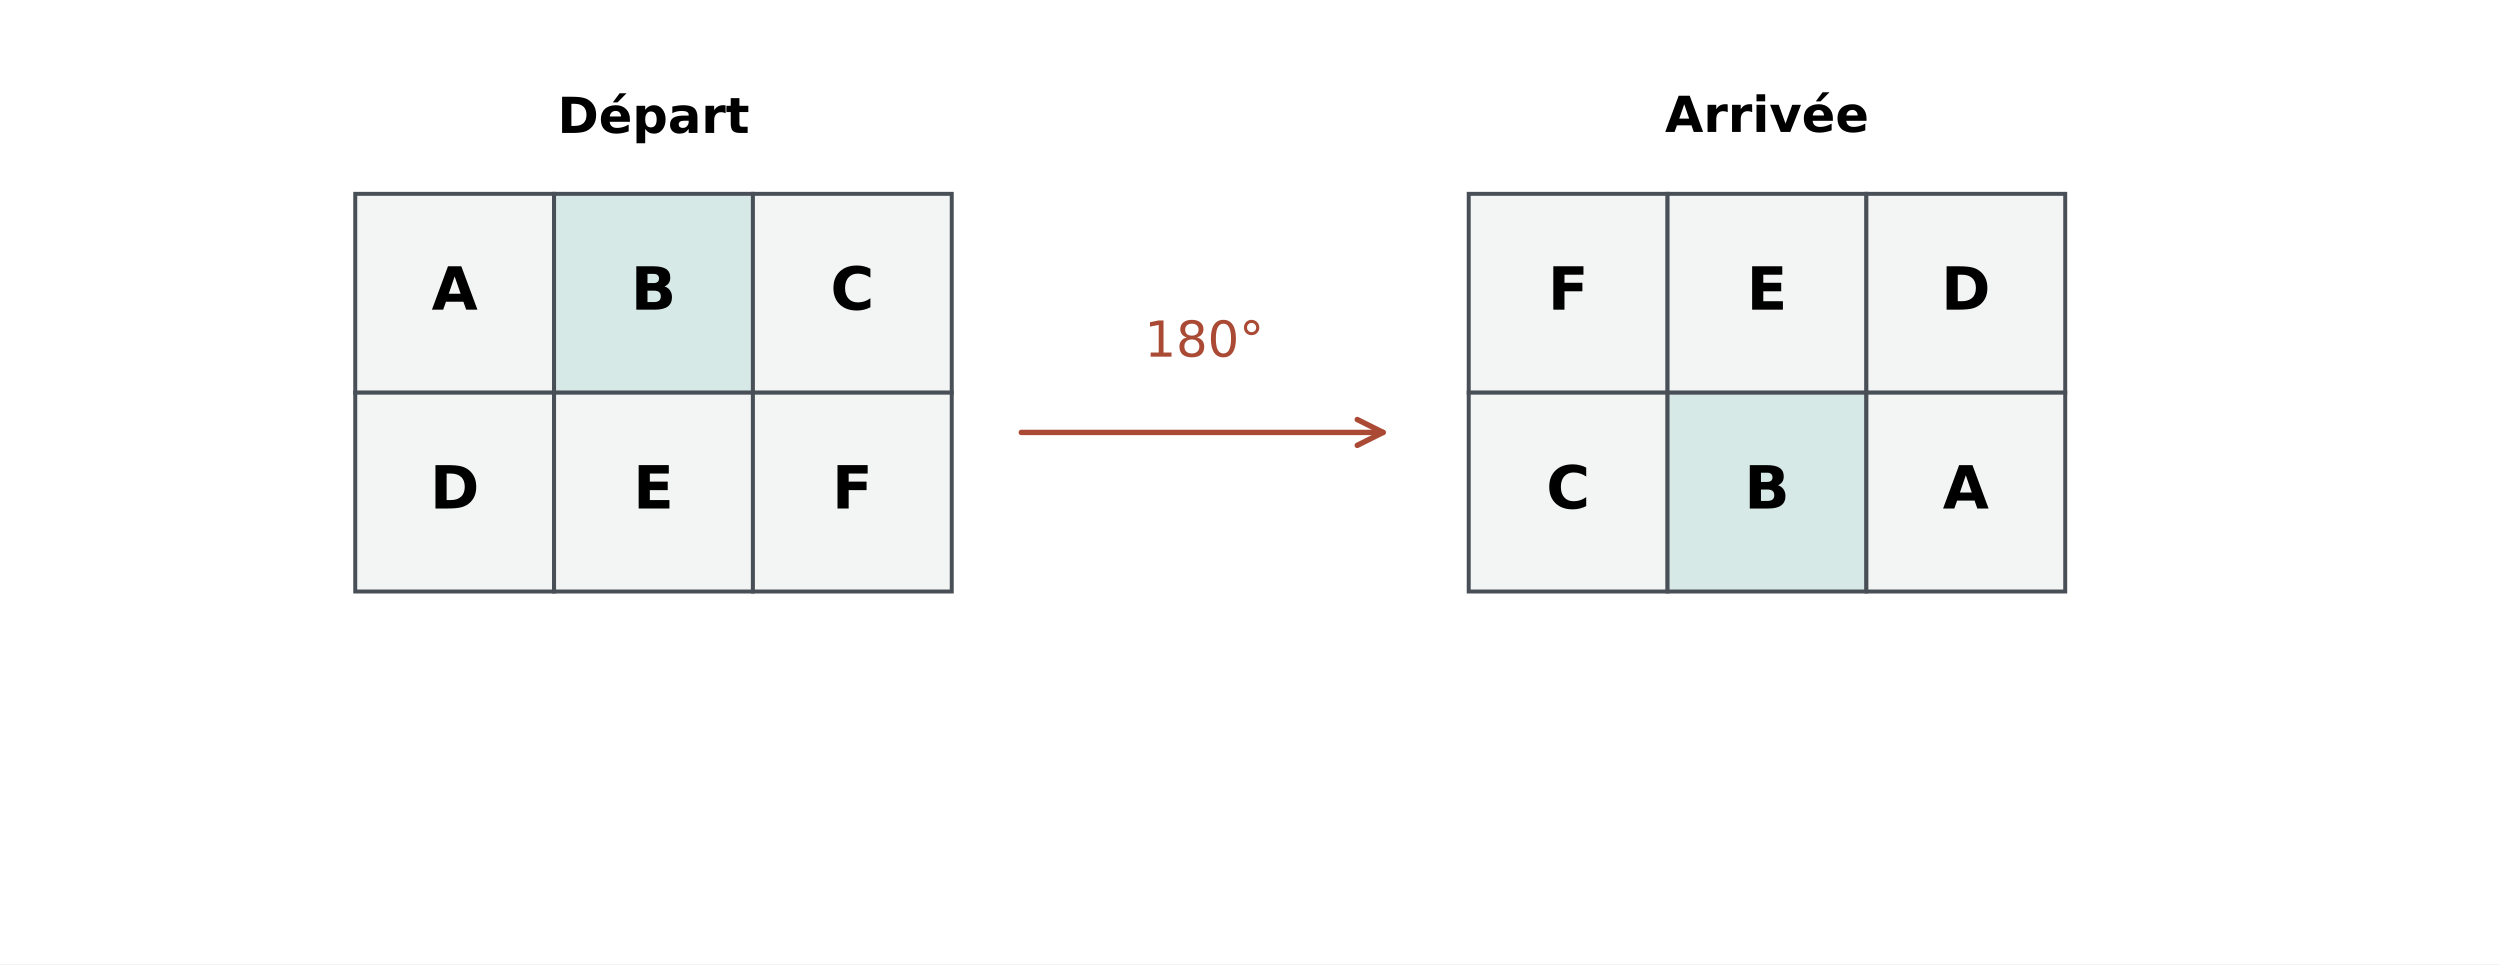
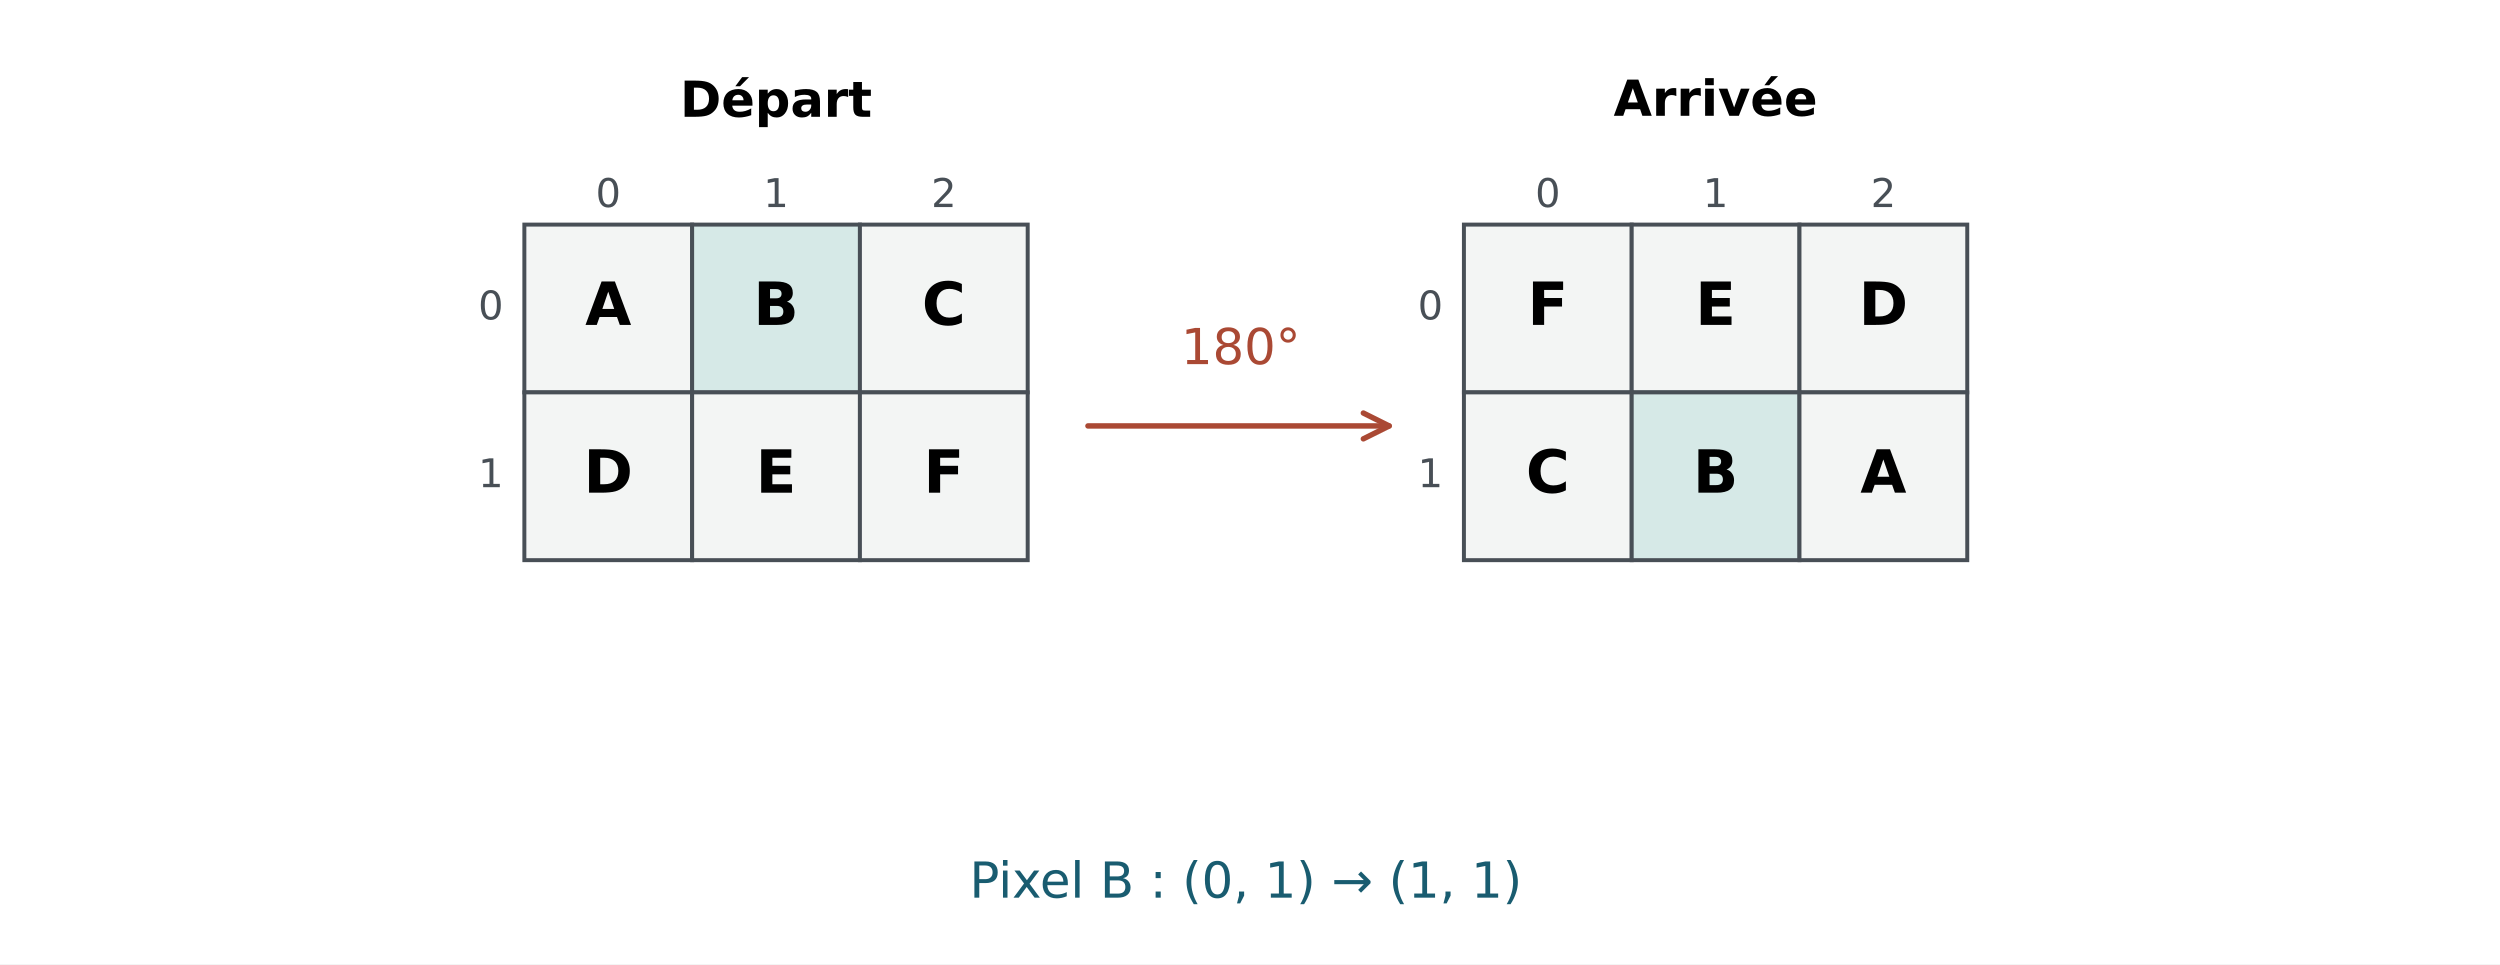
<svg xmlns="http://www.w3.org/2000/svg" width="504pt" height="194.4pt" viewBox="0 0 504 194.4" version="1.1">
  <defs>
    <style type="text/css">*{stroke-linejoin: round; stroke-linecap: butt}</style>
  </defs>
  <g id="figure_1">
    <g id="patch_1">
      <path d="M 0 194.4  L 504 194.4  L 504 0  L 0 0  z " style="fill: #ffffff" />
    </g>
    <g id="axes_1">
      <g id="patch_2">
-         <path d="M 71.617 79.162  L 111.702 79.162  L 111.702 39.077  L 71.617 39.077  z " clip-path="url(#pccc0f9e069)" style="fill: #f3f5f4; stroke: #484f56; stroke-width: 0.8; stroke-linejoin: miter" />
+         <path d="M 105.711 79.104  L 139.535 79.104  L 139.535 45.28  L 105.711 45.28  z " clip-path="url(#p64137fed0f)" style="fill: #f3f5f4; stroke: #484f56; stroke-width: 0.8; stroke-linejoin: miter" />
      </g>
      <g id="patch_3">
-         <path d="M 111.702 79.162  L 151.787 79.162  L 151.787 39.077  L 111.702 39.077  z " clip-path="url(#pccc0f9e069)" style="fill: #d6e9e7; stroke: #484f56; stroke-width: 0.8; stroke-linejoin: miter" />
+         <path d="M 139.535 79.104  L 173.359 79.104  L 173.359 45.28  L 139.535 45.28  z " clip-path="url(#p64137fed0f)" style="fill: #d6e9e7; stroke: #484f56; stroke-width: 0.8; stroke-linejoin: miter" />
      </g>
      <g id="patch_4">
-         <path d="M 151.787 79.162  L 191.872 79.162  L 191.872 39.077  L 151.787 39.077  z " clip-path="url(#pccc0f9e069)" style="fill: #f3f5f4; stroke: #484f56; stroke-width: 0.8; stroke-linejoin: miter" />
+         <path d="M 173.359 79.104  L 207.183 79.104  L 207.183 45.28  L 173.359 45.28  z " clip-path="url(#p64137fed0f)" style="fill: #f3f5f4; stroke: #484f56; stroke-width: 0.8; stroke-linejoin: miter" />
      </g>
      <g id="patch_5">
-         <path d="M 71.617 119.247  L 111.702 119.247  L 111.702 79.162  L 71.617 79.162  z " clip-path="url(#pccc0f9e069)" style="fill: #f3f5f4; stroke: #484f56; stroke-width: 0.8; stroke-linejoin: miter" />
+         <path d="M 105.711 112.928  L 139.535 112.928  L 139.535 79.104  L 105.711 79.104  z " clip-path="url(#p64137fed0f)" style="fill: #f3f5f4; stroke: #484f56; stroke-width: 0.8; stroke-linejoin: miter" />
      </g>
      <g id="patch_6">
-         <path d="M 111.702 119.247  L 151.787 119.247  L 151.787 79.162  L 111.702 79.162  z " clip-path="url(#pccc0f9e069)" style="fill: #f3f5f4; stroke: #484f56; stroke-width: 0.8; stroke-linejoin: miter" />
+         <path d="M 139.535 112.928  L 173.359 112.928  L 173.359 79.104  L 139.535 79.104  z " clip-path="url(#p64137fed0f)" style="fill: #f3f5f4; stroke: #484f56; stroke-width: 0.8; stroke-linejoin: miter" />
      </g>
      <g id="patch_7">
-         <path d="M 151.787 119.247  L 191.872 119.247  L 191.872 79.162  L 151.787 79.162  z " clip-path="url(#pccc0f9e069)" style="fill: #f3f5f4; stroke: #484f56; stroke-width: 0.8; stroke-linejoin: miter" />
+         <path d="M 173.359 112.928  L 207.183 112.928  L 207.183 79.104  L 173.359 79.104  z " clip-path="url(#p64137fed0f)" style="fill: #f3f5f4; stroke: #484f56; stroke-width: 0.8; stroke-linejoin: miter" />
      </g>
      <g id="patch_8">
-         <path d="M 296.094 79.162  L 336.179 79.162  L 336.179 39.077  L 296.094 39.077  z " clip-path="url(#pccc0f9e069)" style="fill: #f3f5f4; stroke: #484f56; stroke-width: 0.8; stroke-linejoin: miter" />
+         <path d="M 295.126 79.104  L 328.95 79.104  L 328.95 45.28  L 295.126 45.28  z " clip-path="url(#p64137fed0f)" style="fill: #f3f5f4; stroke: #484f56; stroke-width: 0.8; stroke-linejoin: miter" />
      </g>
      <g id="patch_9">
-         <path d="M 336.179 79.162  L 376.264 79.162  L 376.264 39.077  L 336.179 39.077  z " clip-path="url(#pccc0f9e069)" style="fill: #f3f5f4; stroke: #484f56; stroke-width: 0.8; stroke-linejoin: miter" />
+         <path d="M 328.95 79.104  L 362.774 79.104  L 362.774 45.28  L 328.95 45.28  z " clip-path="url(#p64137fed0f)" style="fill: #f3f5f4; stroke: #484f56; stroke-width: 0.8; stroke-linejoin: miter" />
      </g>
      <g id="patch_10">
-         <path d="M 376.264 79.162  L 416.349 79.162  L 416.349 39.077  L 376.264 39.077  z " clip-path="url(#pccc0f9e069)" style="fill: #f3f5f4; stroke: #484f56; stroke-width: 0.8; stroke-linejoin: miter" />
+         <path d="M 362.774 79.104  L 396.598 79.104  L 396.598 45.28  L 362.774 45.28  z " clip-path="url(#p64137fed0f)" style="fill: #f3f5f4; stroke: #484f56; stroke-width: 0.8; stroke-linejoin: miter" />
      </g>
      <g id="patch_11">
-         <path d="M 296.094 119.247  L 336.179 119.247  L 336.179 79.162  L 296.094 79.162  z " clip-path="url(#pccc0f9e069)" style="fill: #f3f5f4; stroke: #484f56; stroke-width: 0.8; stroke-linejoin: miter" />
+         <path d="M 295.126 112.928  L 328.95 112.928  L 328.95 79.104  L 295.126 79.104  z " clip-path="url(#p64137fed0f)" style="fill: #f3f5f4; stroke: #484f56; stroke-width: 0.8; stroke-linejoin: miter" />
      </g>
      <g id="patch_12">
-         <path d="M 336.179 119.247  L 376.264 119.247  L 376.264 79.162  L 336.179 79.162  z " clip-path="url(#pccc0f9e069)" style="fill: #d6e9e7; stroke: #484f56; stroke-width: 0.8; stroke-linejoin: miter" />
+         <path d="M 328.95 112.928  L 362.774 112.928  L 362.774 79.104  L 328.95 79.104  z " clip-path="url(#p64137fed0f)" style="fill: #d6e9e7; stroke: #484f56; stroke-width: 0.8; stroke-linejoin: miter" />
      </g>
      <g id="patch_13">
-         <path d="M 376.264 119.247  L 416.349 119.247  L 416.349 79.162  L 376.264 79.162  z " clip-path="url(#pccc0f9e069)" style="fill: #f3f5f4; stroke: #484f56; stroke-width: 0.8; stroke-linejoin: miter" />
+         <path d="M 362.774 112.928  L 396.598 112.928  L 396.598 79.104  L 362.774 79.104  z " clip-path="url(#p64137fed0f)" style="fill: #f3f5f4; stroke: #484f56; stroke-width: 0.8; stroke-linejoin: miter" />
      </g>
      <g id="patch_14">
-         <path d="M 205.897 87.179  Q 242.979 87.179 278.83 87.179  " clip-path="url(#pccc0f9e069)" style="fill: none; stroke: #aa4934; stroke-width: 1.1; stroke-linecap: round" />
-         <path d="M 273.63 84.579  L 278.83 87.179  L 273.63 89.779  " clip-path="url(#pccc0f9e069)" style="fill: none; stroke: #aa4934; stroke-width: 1.1; stroke-linecap: round" />
+         <path d="M 219.331 85.869  Q 250.308 85.869 280.055 85.869  " clip-path="url(#p64137fed0f)" style="fill: none; stroke: #aa4934; stroke-width: 1.1; stroke-linecap: round" />
+         <path d="M 274.855 83.269  L 280.055 85.869  L 274.855 88.469  " clip-path="url(#p64137fed0f)" style="fill: none; stroke: #aa4934; stroke-width: 1.1; stroke-linecap: round" />
      </g>
      <g id="text_1">
-         <text style="font-weight: 700; font-size: 12px; font-family: 'DejaVu Sans'; text-anchor: middle" x="91.66" y="62.43" transform="rotate(-0 91.65957 62.4304)">A</text>
+         <text style="font-weight: 700; font-size: 12px; font-family: 'DejaVu Sans'; text-anchor: middle" x="122.623" y="65.503" transform="rotate(-0 122.623 65.50335)">A</text>
      </g>
      <g id="text_2">
-         <text style="font-weight: 700; font-size: 12px; font-family: 'DejaVu Sans'; text-anchor: middle" x="131.745" y="62.43" transform="rotate(-0 131.7447 62.4304)">B</text>
+         <text style="font-weight: 700; font-size: 12px; font-family: 'DejaVu Sans'; text-anchor: middle" x="156.447" y="65.503" transform="rotate(-0 156.447 65.50335)">B</text>
      </g>
      <g id="text_3">
-         <text style="font-weight: 700; font-size: 12px; font-family: 'DejaVu Sans'; text-anchor: middle" x="171.83" y="62.43" transform="rotate(-0 171.8298 62.4304)">C</text>
+         <text style="font-weight: 700; font-size: 12px; font-family: 'DejaVu Sans'; text-anchor: middle" x="190.271" y="65.503" transform="rotate(-0 190.2711 65.50335)">C</text>
      </g>
      <g id="text_4">
-         <text style="font-weight: 700; font-size: 12px; font-family: 'DejaVu Sans'; text-anchor: middle" x="91.66" y="102.516" transform="rotate(-0 91.65957 102.5155)">D</text>
+         <text style="font-weight: 700; font-size: 12px; font-family: 'DejaVu Sans'; text-anchor: middle" x="122.623" y="99.327" transform="rotate(-0 122.623 99.32741)">D</text>
      </g>
      <g id="text_5">
-         <text style="font-weight: 700; font-size: 12px; font-family: 'DejaVu Sans'; text-anchor: middle" x="131.745" y="102.516" transform="rotate(-0 131.7447 102.5155)">E</text>
+         <text style="font-weight: 700; font-size: 12px; font-family: 'DejaVu Sans'; text-anchor: middle" x="156.447" y="99.327" transform="rotate(-0 156.447 99.32741)">E</text>
      </g>
      <g id="text_6">
-         <text style="font-weight: 700; font-size: 12px; font-family: 'DejaVu Sans'; text-anchor: middle" x="171.83" y="102.516" transform="rotate(-0 171.8298 102.5155)">F</text>
+         <text style="font-weight: 700; font-size: 12px; font-family: 'DejaVu Sans'; text-anchor: middle" x="190.271" y="99.327" transform="rotate(-0 190.2711 99.32741)">F</text>
      </g>
      <g id="text_7">
-         <text style="font-weight: 700; font-size: 10px; font-family: 'DejaVu Sans'; text-anchor: middle" x="131.745" y="26.804" transform="rotate(-0 131.7447 26.80363)">Départ</text>
+         <text style="font-size: 8px; font-family: 'DejaVu Sans'; text-anchor: middle; fill: #484f56" x="98.946" y="64.4" transform="rotate(-0 98.94614 64.3996)">0</text>
      </g>
      <g id="text_8">
-         <text style="font-weight: 700; font-size: 12px; font-family: 'DejaVu Sans'; text-anchor: middle" x="316.136" y="62.43" transform="rotate(-0 316.1362 62.4304)">F</text>
+         <text style="font-size: 8px; font-family: 'DejaVu Sans'; text-anchor: middle; fill: #484f56" x="98.946" y="98.224" transform="rotate(-0 98.94614 98.22366)">1</text>
      </g>
      <g id="text_9">
-         <text style="font-weight: 700; font-size: 12px; font-family: 'DejaVu Sans'; text-anchor: middle" x="356.221" y="62.43" transform="rotate(-0 356.2213 62.4304)">E</text>
+         <text style="font-size: 8px; font-family: 'DejaVu Sans'; text-anchor: middle; fill: #484f56" x="122.623" y="41.737" transform="rotate(-0 122.623 41.73748)">0</text>
      </g>
      <g id="text_10">
-         <text style="font-weight: 700; font-size: 12px; font-family: 'DejaVu Sans'; text-anchor: middle" x="396.306" y="62.43" transform="rotate(-0 396.3064 62.4304)">D</text>
+         <text style="font-size: 8px; font-family: 'DejaVu Sans'; text-anchor: middle; fill: #484f56" x="156.447" y="41.737" transform="rotate(-0 156.447 41.73748)">1</text>
      </g>
      <g id="text_11">
-         <text style="font-weight: 700; font-size: 12px; font-family: 'DejaVu Sans'; text-anchor: middle" x="316.136" y="102.516" transform="rotate(-0 316.1362 102.5155)">C</text>
+         <text style="font-size: 8px; font-family: 'DejaVu Sans'; text-anchor: middle; fill: #484f56" x="190.271" y="41.737" transform="rotate(-0 190.2711 41.73748)">2</text>
      </g>
      <g id="text_12">
-         <text style="font-weight: 700; font-size: 12px; font-family: 'DejaVu Sans'; text-anchor: middle" x="356.221" y="102.516" transform="rotate(-0 356.2213 102.5155)">B</text>
+         <text style="font-weight: 700; font-size: 10px; font-family: 'DejaVu Sans'; text-anchor: middle" x="156.447" y="23.548" transform="rotate(-0 156.447 23.54789)">Départ</text>
      </g>
      <g id="text_13">
-         <text style="font-weight: 700; font-size: 12px; font-family: 'DejaVu Sans'; text-anchor: middle" x="396.306" y="102.516" transform="rotate(-0 396.3064 102.5155)">A</text>
+         <text style="font-weight: 700; font-size: 12px; font-family: 'DejaVu Sans'; text-anchor: middle" x="312.038" y="65.503" transform="rotate(-0 312.0377 65.50335)">F</text>
      </g>
      <g id="text_14">
-         <text style="font-weight: 700; font-size: 10px; font-family: 'DejaVu Sans'; text-anchor: middle" x="356.221" y="26.604" transform="rotate(-0 356.2213 26.60363)">Arrivée</text>
+         <text style="font-weight: 700; font-size: 12px; font-family: 'DejaVu Sans'; text-anchor: middle" x="345.862" y="65.503" transform="rotate(-0 345.8618 65.50335)">E</text>
      </g>
      <g id="text_15">
-         <text style="font-size: 10px; font-family: 'DejaVu Sans'; text-anchor: middle; fill: #aa4934" x="242.78" y="71.9" transform="rotate(-0 242.7804 71.8998)">180°</text>
+         <text style="font-weight: 700; font-size: 12px; font-family: 'DejaVu Sans'; text-anchor: middle" x="379.686" y="65.503" transform="rotate(-0 379.6858 65.50335)">D</text>
+       </g>
+       <g id="text_16">
+         <text style="font-weight: 700; font-size: 12px; font-family: 'DejaVu Sans'; text-anchor: middle" x="312.038" y="99.327" transform="rotate(-0 312.0377 99.32741)">C</text>
+       </g>
+       <g id="text_17">
+         <text style="font-weight: 700; font-size: 12px; font-family: 'DejaVu Sans'; text-anchor: middle" x="345.862" y="99.327" transform="rotate(-0 345.8618 99.32741)">B</text>
+       </g>
+       <g id="text_18">
+         <text style="font-weight: 700; font-size: 12px; font-family: 'DejaVu Sans'; text-anchor: middle" x="379.686" y="99.327" transform="rotate(-0 379.6858 99.32741)">A</text>
+       </g>
+       <g id="text_19">
+         <text style="font-size: 8px; font-family: 'DejaVu Sans'; text-anchor: middle; fill: #484f56" x="288.361" y="64.4" transform="rotate(-0 288.3609 64.3996)">0</text>
+       </g>
+       <g id="text_20">
+         <text style="font-size: 8px; font-family: 'DejaVu Sans'; text-anchor: middle; fill: #484f56" x="288.361" y="98.224" transform="rotate(-0 288.3609 98.22366)">1</text>
+       </g>
+       <g id="text_21">
+         <text style="font-size: 8px; font-family: 'DejaVu Sans'; text-anchor: middle; fill: #484f56" x="312.038" y="41.737" transform="rotate(-0 312.0377 41.73748)">0</text>
+       </g>
+       <g id="text_22">
+         <text style="font-size: 8px; font-family: 'DejaVu Sans'; text-anchor: middle; fill: #484f56" x="345.862" y="41.737" transform="rotate(-0 345.8618 41.73748)">1</text>
+       </g>
+       <g id="text_23">
+         <text style="font-size: 8px; font-family: 'DejaVu Sans'; text-anchor: middle; fill: #484f56" x="379.686" y="41.737" transform="rotate(-0 379.6858 41.73748)">2</text>
+       </g>
+       <g id="text_24">
+         <text style="font-weight: 700; font-size: 10px; font-family: 'DejaVu Sans'; text-anchor: middle" x="345.862" y="23.348" transform="rotate(-0 345.8618 23.34789)">Arrivée</text>
+       </g>
+       <g id="text_25">
+         <text style="font-size: 10px; font-family: 'DejaVu Sans'; text-anchor: middle; fill: #aa4934" x="250.14" y="73.407" transform="rotate(-0 250.1397 73.40749)">180°</text>
+       </g>
+       <g id="text_26">
+         <text style="font-size: 10px; font-family: 'DejaVu Sans'; text-anchor: middle; fill: #195c70" x="251.154" y="180.968" transform="rotate(-0 251.1544 180.968)">Pixel B : (0, 1) → (1, 1)</text>
      </g>
    </g>
  </g>
  <defs>
-     <clipPath id="pccc0f9e069">
-       <rect x="55.583" y="3" width="392.834" height="188.4" />
+     <clipPath id="p64137fed0f">
+       <rect x="80.343" y="3" width="343.314" height="188.4" />
    </clipPath>
  </defs>
</svg>
